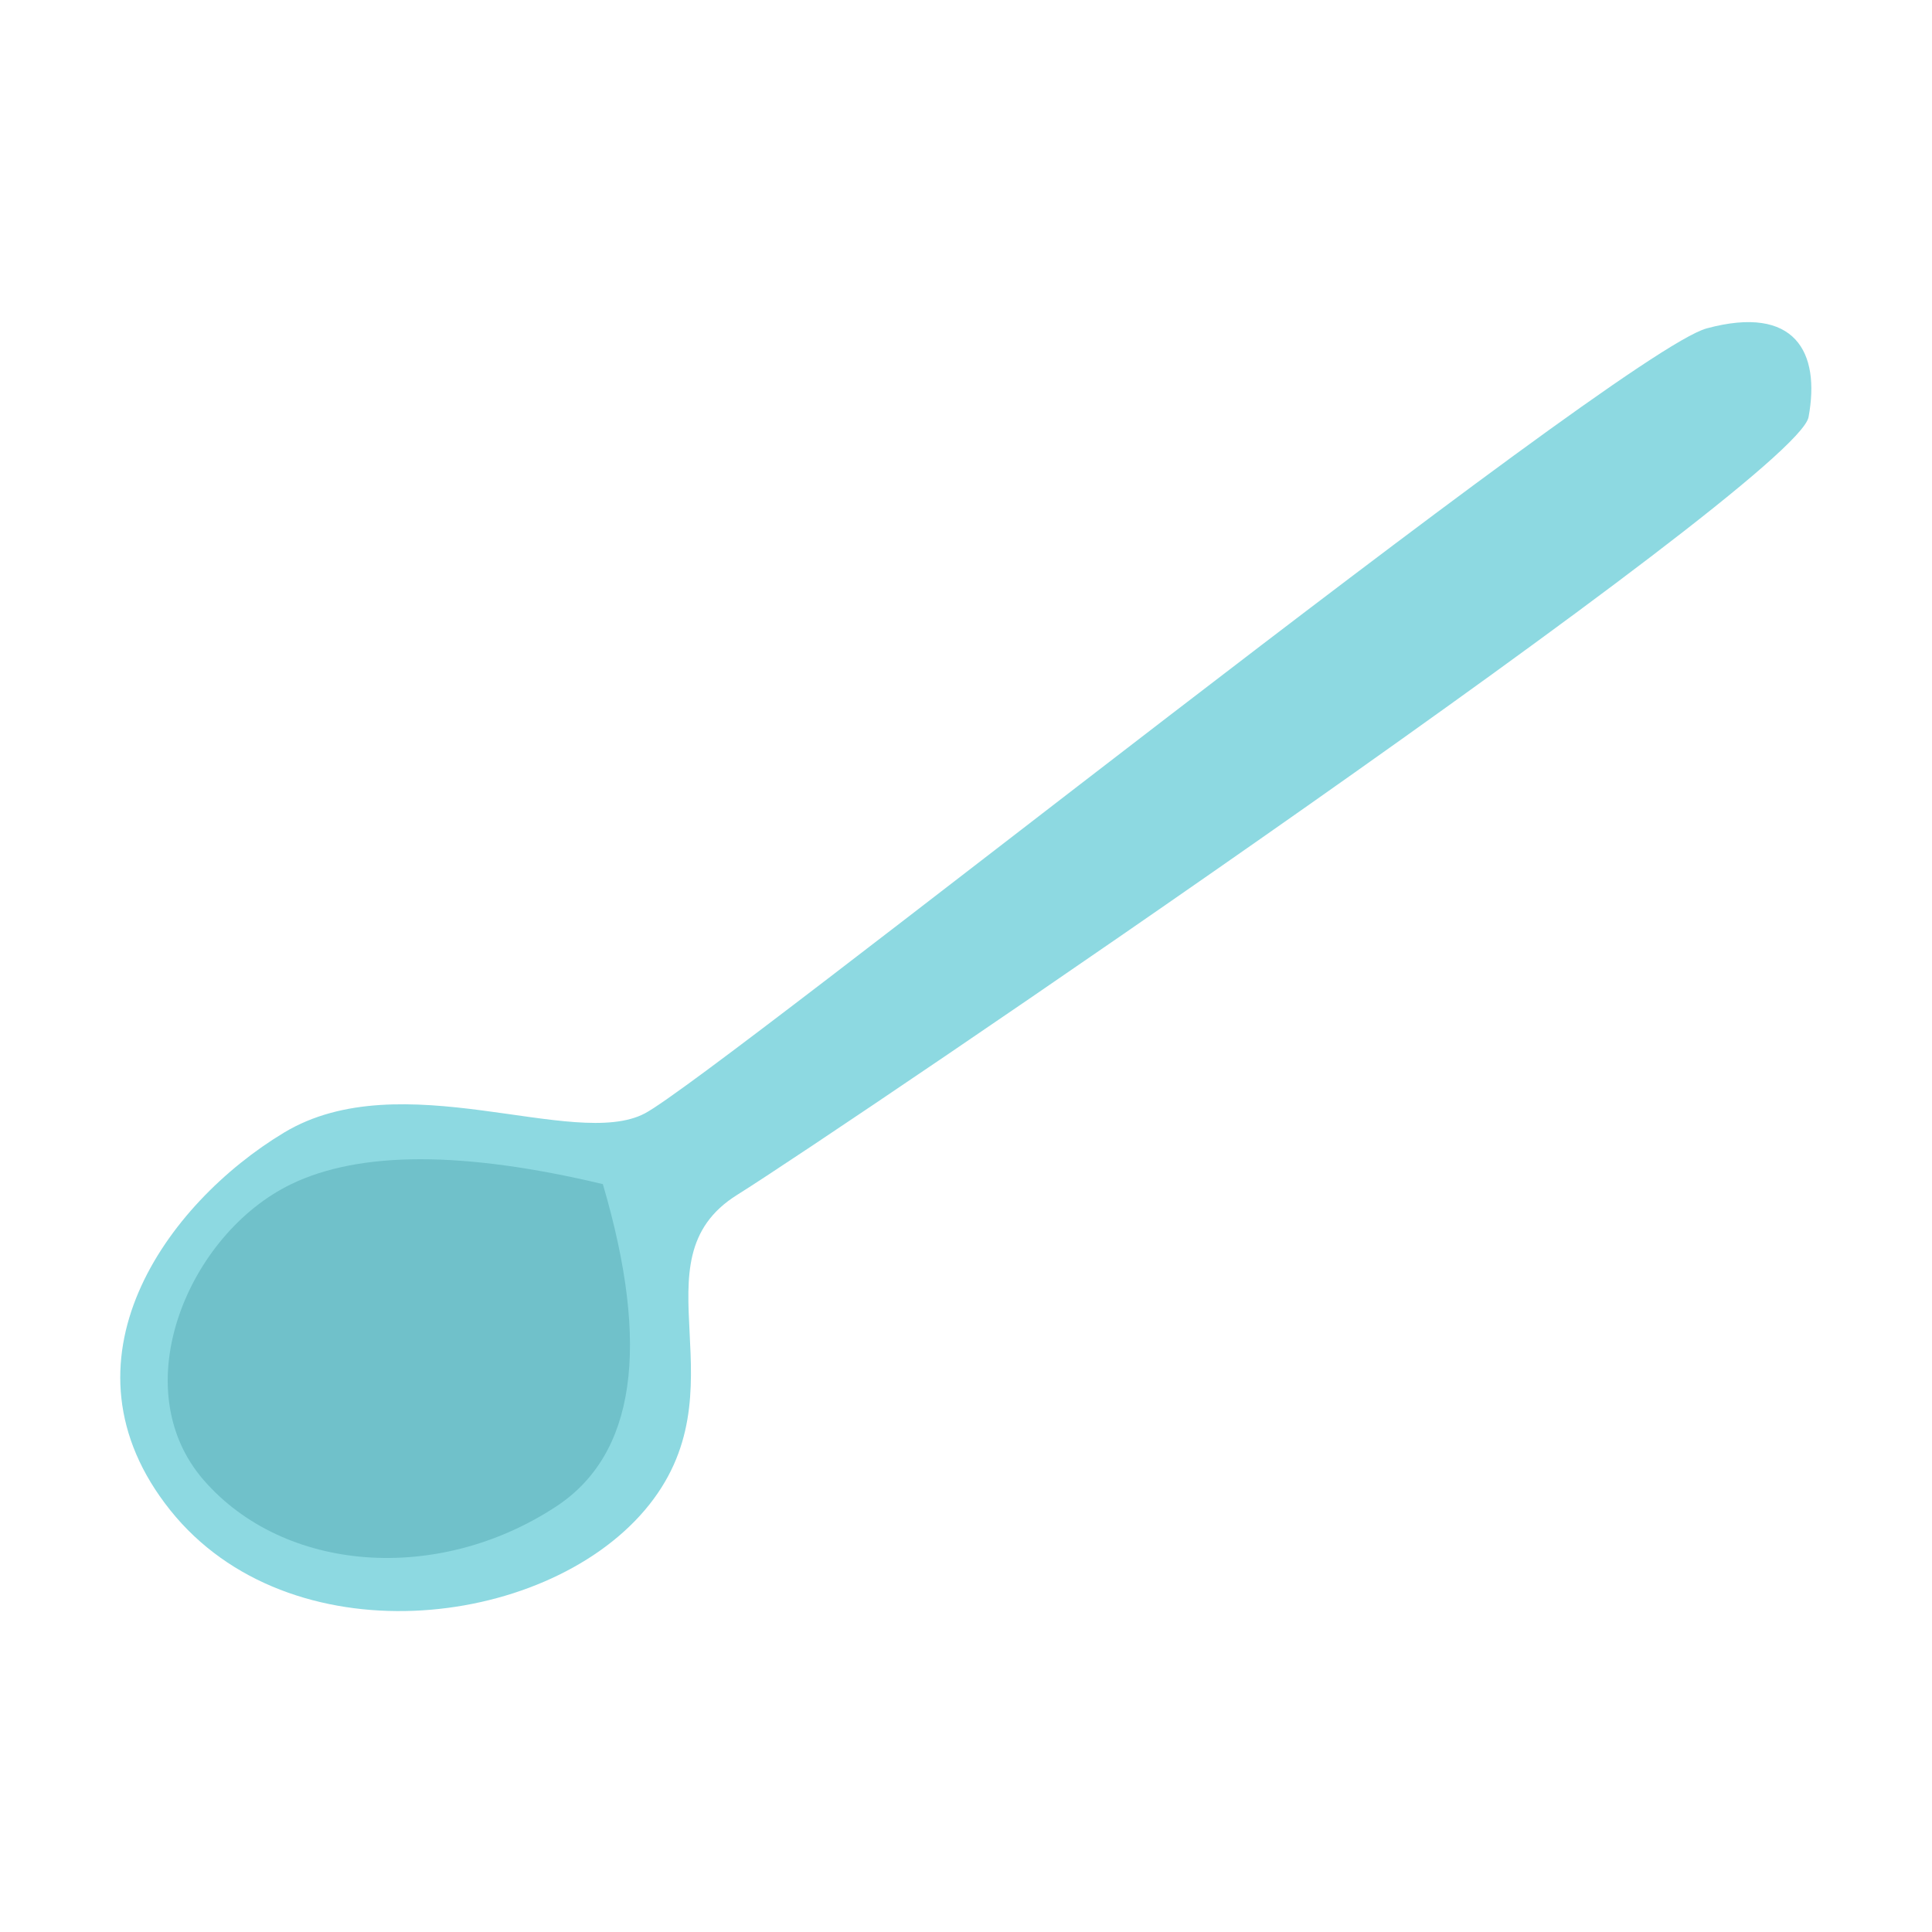
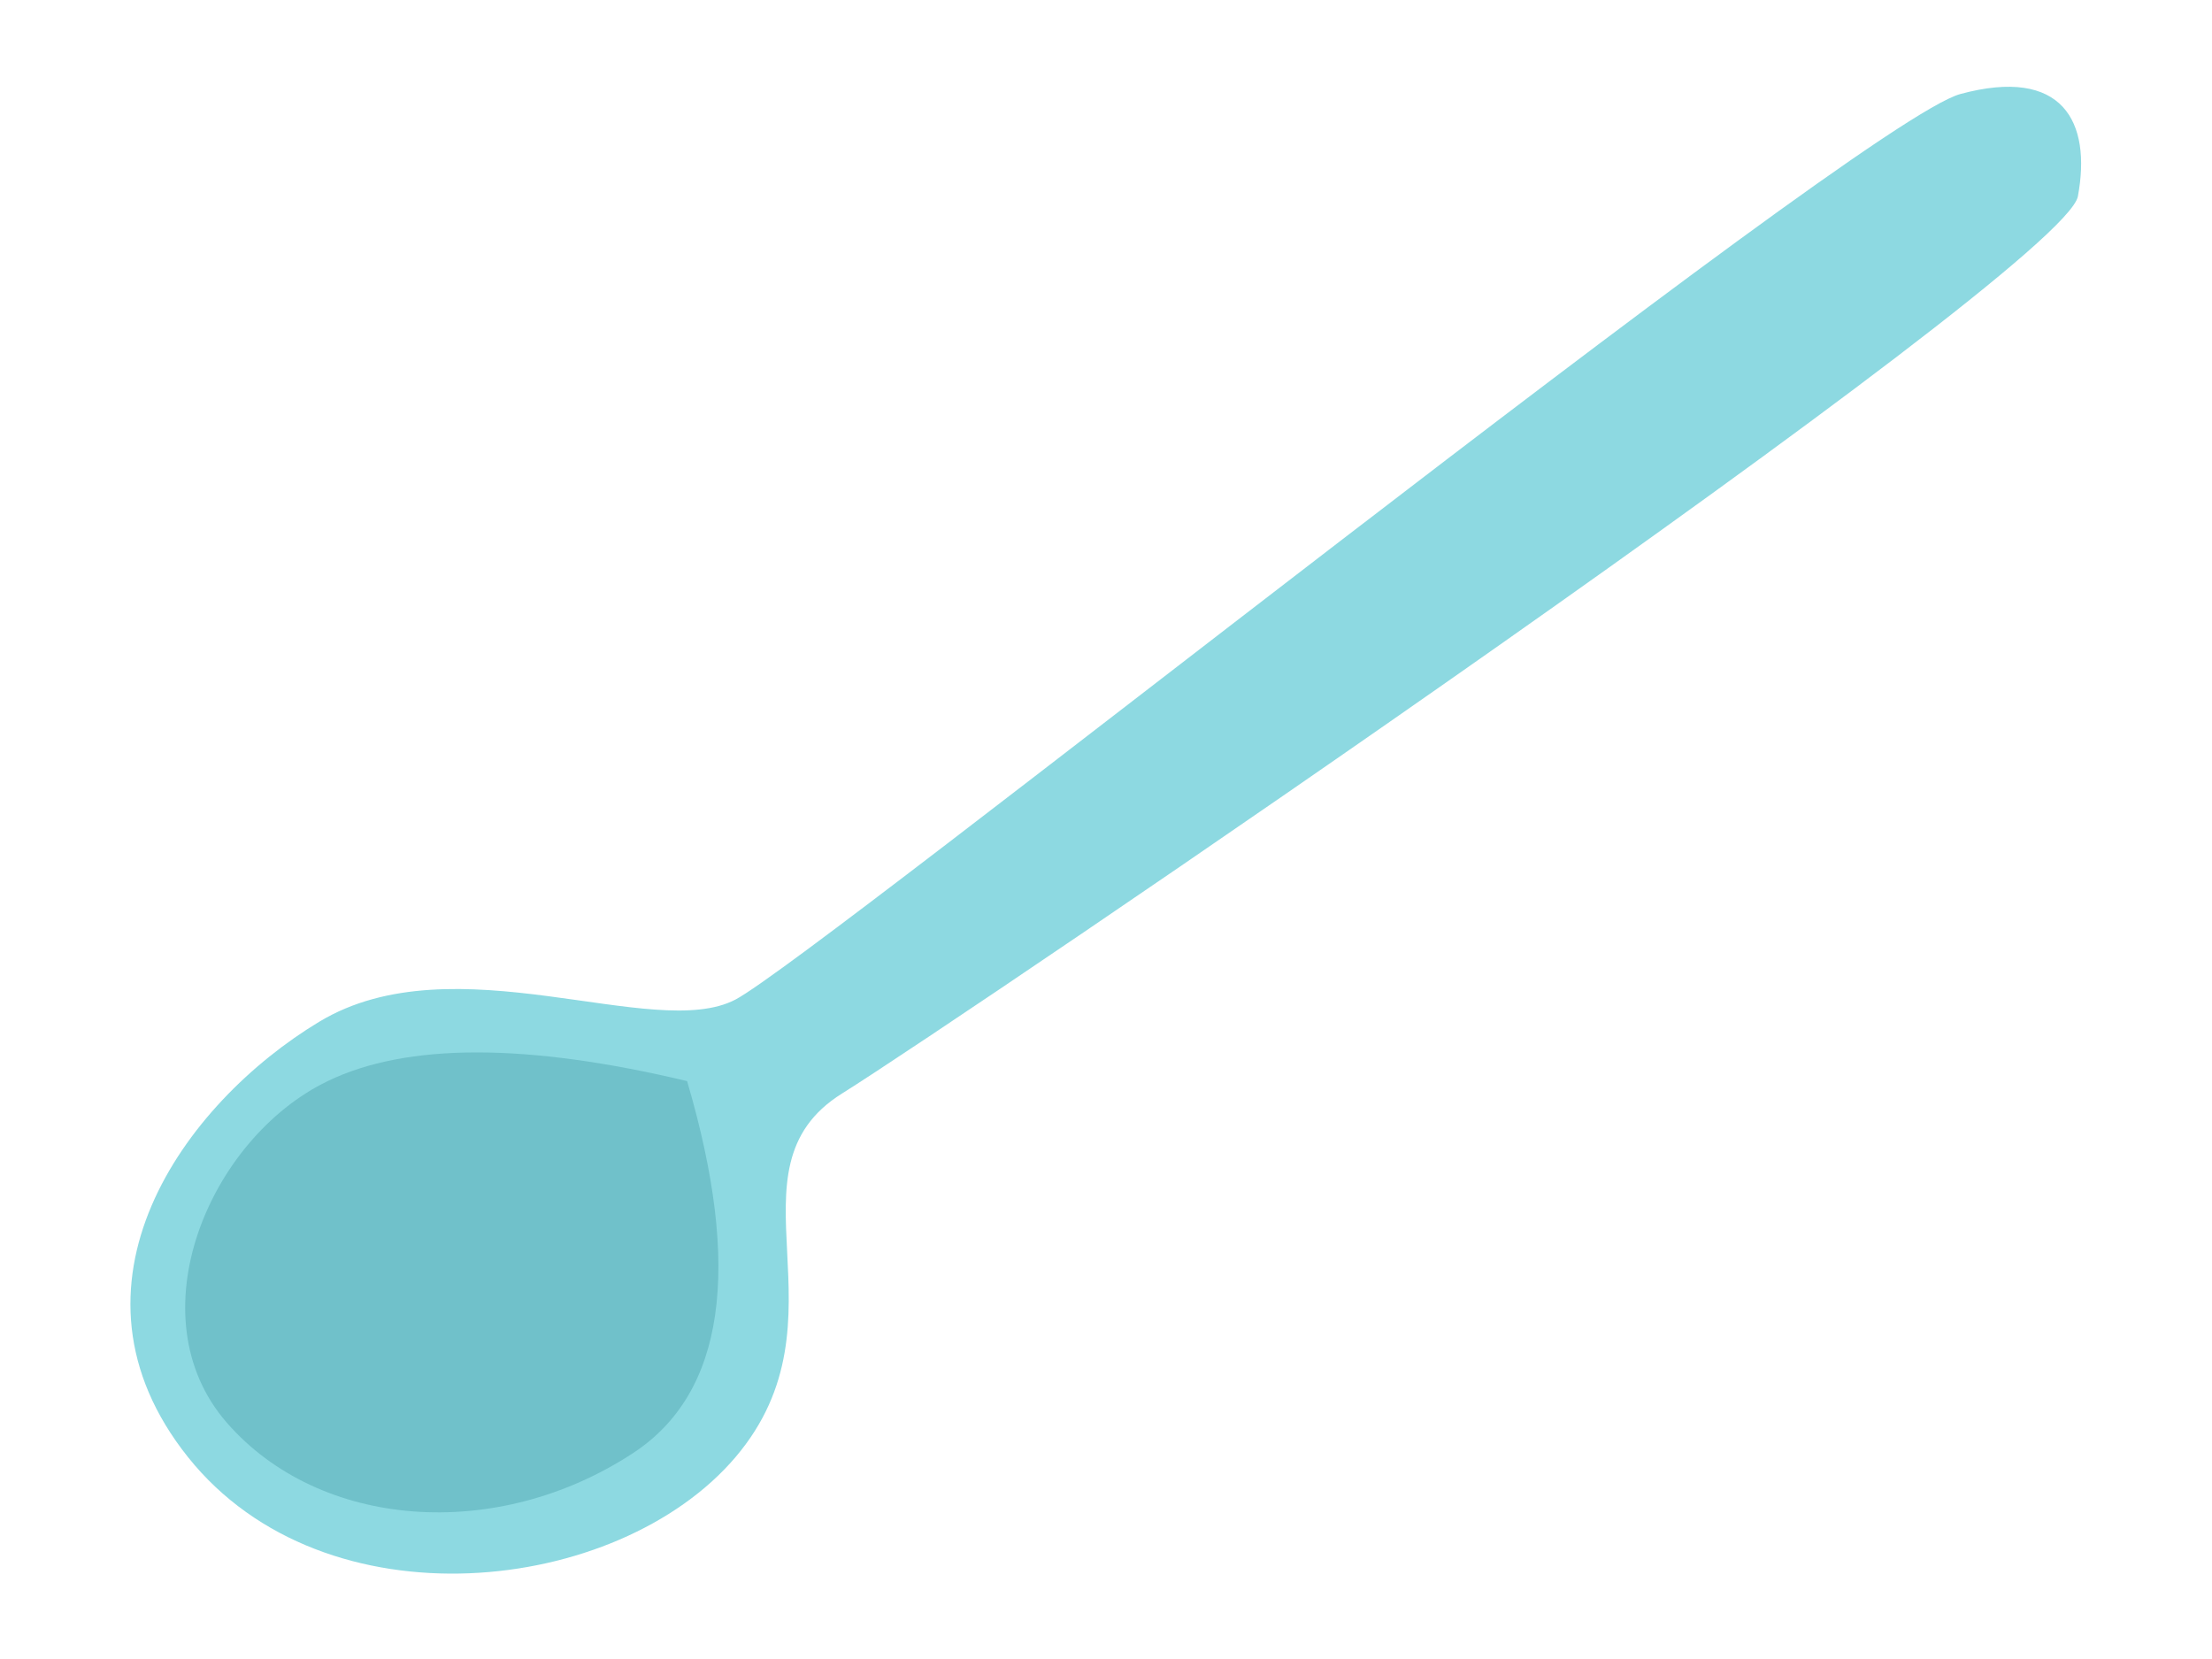
- <svg xmlns="http://www.w3.org/2000/svg" width="806px" height="806px" viewBox="0 0 806 806" version="1.1">
+ <svg xmlns="http://www.w3.org/2000/svg" width="800px" height="600px" viewBox="0 0 800 600" version="1.1">
  <g id="Page-4" stroke="none" stroke-width="1" fill="none" fill-rule="evenodd">
-     <path d="M712,137 C675,147 298.5,449 269,464.5 C239.5,480 167.5,443 118.5,472.5 C69.5,502 21.5,568 71,630 C120.5,692 226.5,680 269,630 C311.5,580 263.5,526 307.5,498.5 C351.5,471 749.5,201 754.5,174 C759.5,147 749,127 712,137 Z" id="spoon" fill="#8DD9E1" />
-     <path d="M85,617.5 C51.5,579 78.552,514.762 121.5,494 C150.132,480.159 193.465,480.159 251.5,494 C271.5,562 265,606.833 232,628.5 C182.5,661 118.5,656 85,617.5 Z" id="shadow" fill="#70C1CA" />
+     <path d="M709,34 C672,44 295.5,346 266,361.5 C236.5,377 164.5,340 115.5,369.5 C66.5,399 18.5,465 68,527 C117.5,589 223.5,577 266,527 C308.5,477 260.5,423 304.5,395.5 C348.5,368 746.5,98 751.5,71 C756.5,44 746,24 709,34 Z" id="spoon" fill="#8DD9E1" />
+     <path d="M82,514.5 C48.5,476 75.552,411.762 118.5,391 C147.132,377.159 190.465,377.159 248.5,391 C268.5,459 262,503.833 229,525.5 C179.5,558 115.5,553 82,514.5 Z" id="shadow" fill="#70C1CA" />
  </g>
</svg>
